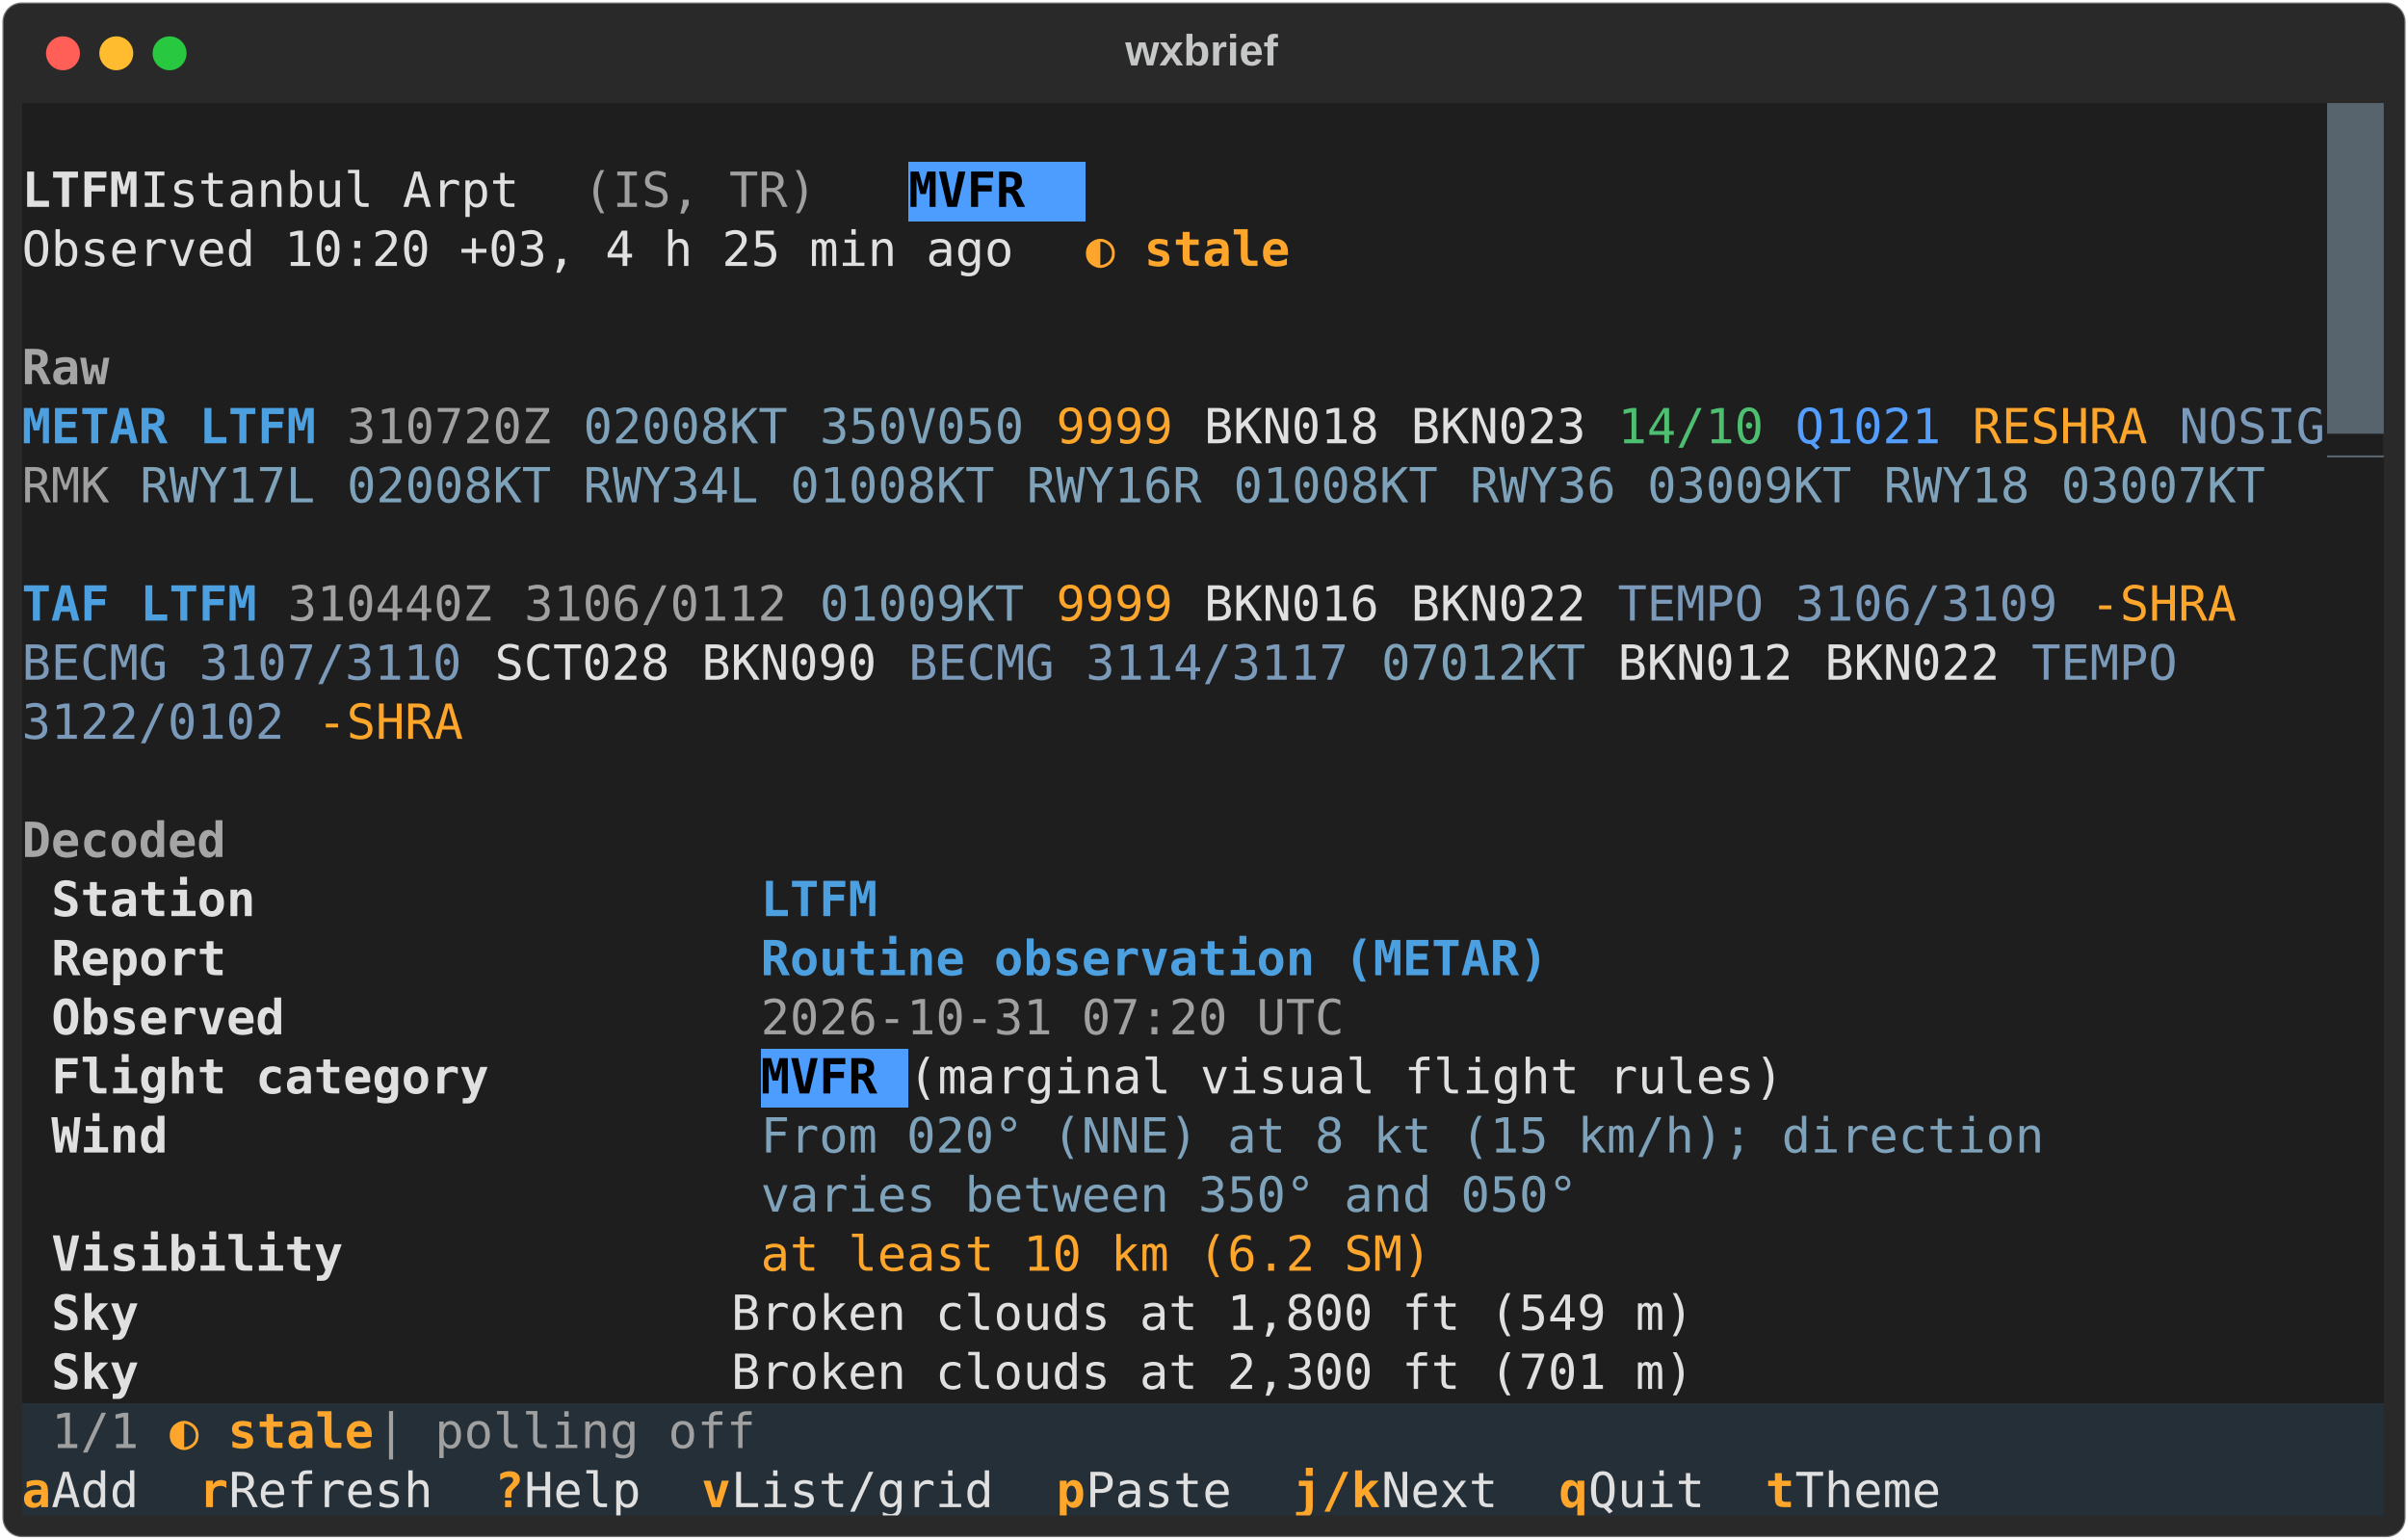
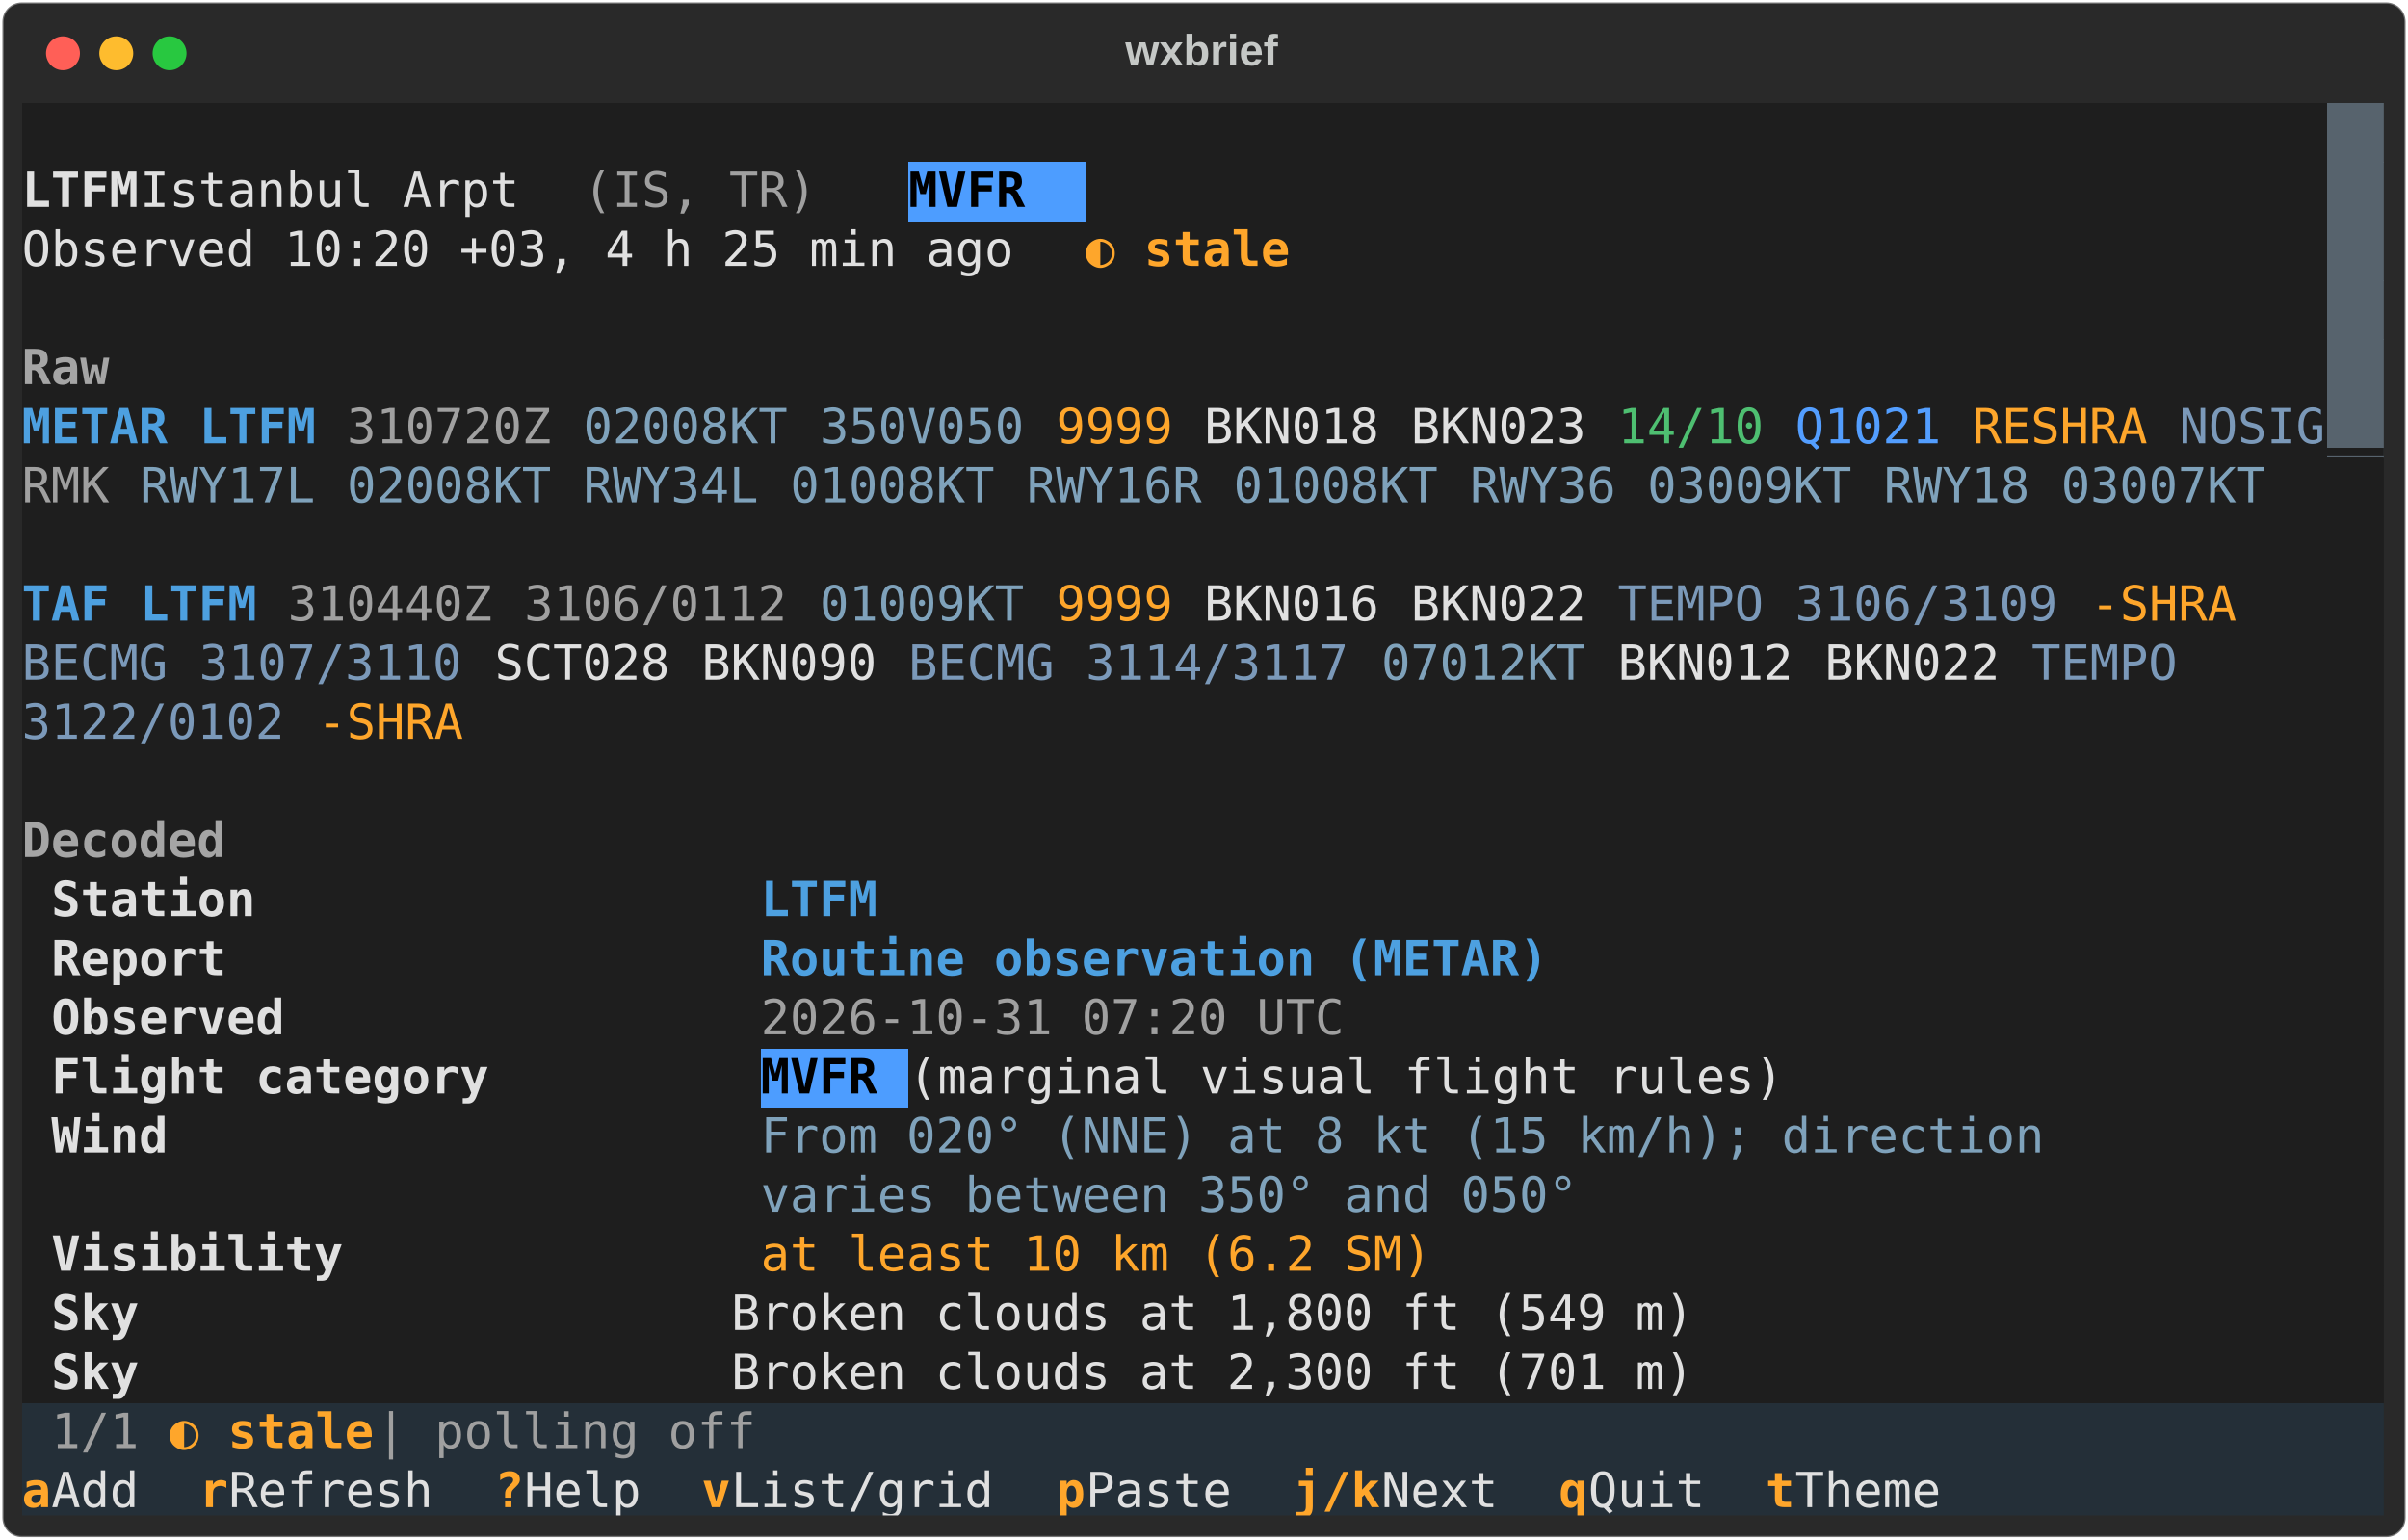
<svg xmlns="http://www.w3.org/2000/svg" class="rich-terminal" viewBox="0 0 994 635.6">
  <style>

    @font-face {
        font-family: "Fira Code";
        src: local("FiraCode-Regular"),
                url("https://cdnjs.cloudflare.com/ajax/libs/firacode/6.2.0/woff2/FiraCode-Regular.woff2") format("woff2"),
                url("https://cdnjs.cloudflare.com/ajax/libs/firacode/6.2.0/woff/FiraCode-Regular.woff") format("woff");
        font-style: normal;
        font-weight: 400;
    }
    @font-face {
        font-family: "Fira Code";
        src: local("FiraCode-Bold"),
                url("https://cdnjs.cloudflare.com/ajax/libs/firacode/6.2.0/woff2/FiraCode-Bold.woff2") format("woff2"),
                url("https://cdnjs.cloudflare.com/ajax/libs/firacode/6.2.0/woff/FiraCode-Bold.woff") format("woff");
        font-style: bold;
        font-weight: 700;
    }

    .terminal-matrix {
        font-family: Fira Code, monospace;
        font-size: 20px;
        line-height: 24.4px;
        font-variant-east-asian: full-width;
    }

    .terminal-title {
        font-size: 18px;
        font-weight: bold;
        font-family: arial;
    }

    .terminal-r1 { fill: #c5c8c6 }
.terminal-r2 { fill: #1e1e1e }
.terminal-r3 { fill: #e0e0e0;font-weight: bold }
.terminal-r4 { fill: #e0e0e0 }
.terminal-r5 { fill: #a0a0a0 }
.terminal-r6 { fill: #000000;font-weight: bold }
.terminal-r7 { fill: #fea62b;font-weight: bold }
.terminal-r8 { fill: #a5a5a5;font-weight: bold }
.terminal-r9 { fill: #4da0e0;font-weight: bold }
.terminal-r10 { fill: #7fa2bb }
.terminal-r11 { fill: #fea62b }
.terminal-r12 { fill: #4ebf71 }
.terminal-r13 { fill: #539eff }
.terminal-r14 { fill: #7b99b9 }
.terminal-r15 { fill: #ffa62b;font-weight: bold }
    </style>
  <defs>
    <clipPath id="terminal-clip-terminal">
      <rect x="0" y="0" width="975.0" height="584.6" />
    </clipPath>
    <clipPath id="terminal-line-0">
      <rect x="0" y="1.5" width="976" height="24.65" />
    </clipPath>
    <clipPath id="terminal-line-1">
      <rect x="0" y="25.9" width="976" height="24.65" />
    </clipPath>
    <clipPath id="terminal-line-2">
      <rect x="0" y="50.3" width="976" height="24.65" />
    </clipPath>
    <clipPath id="terminal-line-3">
      <rect x="0" y="74.7" width="976" height="24.65" />
    </clipPath>
    <clipPath id="terminal-line-4">
      <rect x="0" y="99.1" width="976" height="24.65" />
    </clipPath>
    <clipPath id="terminal-line-5">
      <rect x="0" y="123.5" width="976" height="24.65" />
    </clipPath>
    <clipPath id="terminal-line-6">
      <rect x="0" y="147.9" width="976" height="24.65" />
    </clipPath>
    <clipPath id="terminal-line-7">
      <rect x="0" y="172.3" width="976" height="24.65" />
    </clipPath>
    <clipPath id="terminal-line-8">
      <rect x="0" y="196.7" width="976" height="24.65" />
    </clipPath>
    <clipPath id="terminal-line-9">
      <rect x="0" y="221.1" width="976" height="24.65" />
    </clipPath>
    <clipPath id="terminal-line-10">
      <rect x="0" y="245.5" width="976" height="24.65" />
    </clipPath>
    <clipPath id="terminal-line-11">
      <rect x="0" y="269.9" width="976" height="24.65" />
    </clipPath>
    <clipPath id="terminal-line-12">
      <rect x="0" y="294.3" width="976" height="24.65" />
    </clipPath>
    <clipPath id="terminal-line-13">
      <rect x="0" y="318.7" width="976" height="24.65" />
    </clipPath>
    <clipPath id="terminal-line-14">
      <rect x="0" y="343.1" width="976" height="24.65" />
    </clipPath>
    <clipPath id="terminal-line-15">
      <rect x="0" y="367.5" width="976" height="24.65" />
    </clipPath>
    <clipPath id="terminal-line-16">
      <rect x="0" y="391.9" width="976" height="24.65" />
    </clipPath>
    <clipPath id="terminal-line-17">
      <rect x="0" y="416.3" width="976" height="24.65" />
    </clipPath>
    <clipPath id="terminal-line-18">
      <rect x="0" y="440.7" width="976" height="24.65" />
    </clipPath>
    <clipPath id="terminal-line-19">
      <rect x="0" y="465.1" width="976" height="24.65" />
    </clipPath>
    <clipPath id="terminal-line-20">
      <rect x="0" y="489.5" width="976" height="24.65" />
    </clipPath>
    <clipPath id="terminal-line-21">
      <rect x="0" y="513.9" width="976" height="24.65" />
    </clipPath>
    <clipPath id="terminal-line-22">
      <rect x="0" y="538.3" width="976" height="24.65" />
    </clipPath>
  </defs>
  <rect fill="#292929" stroke="rgba(255,255,255,0.35)" stroke-width="1" x="1" y="1" width="992" height="633.6" rx="8" />
  <text class="terminal-title" fill="#c5c8c6" text-anchor="middle" x="496" y="27">wxbrief</text>
  <g transform="translate(26,22)">
    <circle cx="0" cy="0" r="7" fill="#ff5f57" />
    <circle cx="22" cy="0" r="7" fill="#febc2e" />
    <circle cx="44" cy="0" r="7" fill="#28c840" />
  </g>
  <g transform="translate(9, 41)" clip-path="url(#terminal-clip-terminal)">
    <rect fill="#1e1e1e" x="0" y="1.5" width="951.6" height="24.65" shape-rendering="crispEdges" />
    <rect fill="#57636d" x="951.6" y="1.5" width="24.4" height="24.65" shape-rendering="crispEdges" />
    <rect fill="#1e1e1e" x="0" y="25.9" width="48.8" height="24.65" shape-rendering="crispEdges" />
    <rect fill="#1e1e1e" x="48.8" y="25.9" width="183" height="24.65" shape-rendering="crispEdges" />
    <rect fill="#1e1e1e" x="231.8" y="25.9" width="109.8" height="24.65" shape-rendering="crispEdges" />
    <rect fill="#1e1e1e" x="341.6" y="25.9" width="24.4" height="24.65" shape-rendering="crispEdges" />
    <rect fill="#4d9dff" x="366" y="25.9" width="73.2" height="24.65" shape-rendering="crispEdges" />
    <rect fill="#1e1e1e" x="439.2" y="25.9" width="512.4" height="24.65" shape-rendering="crispEdges" />
    <rect fill="#57636d" x="951.6" y="25.9" width="24.4" height="24.65" shape-rendering="crispEdges" />
    <rect fill="#1e1e1e" x="0" y="50.3" width="439.2" height="24.65" shape-rendering="crispEdges" />
    <rect fill="#1e1e1e" x="439.2" y="50.3" width="85.4" height="24.65" shape-rendering="crispEdges" />
    <rect fill="#1e1e1e" x="524.6" y="50.3" width="427" height="24.65" shape-rendering="crispEdges" />
    <rect fill="#57636d" x="951.6" y="50.3" width="24.4" height="24.65" shape-rendering="crispEdges" />
    <rect fill="#1e1e1e" x="0" y="74.7" width="951.6" height="24.65" shape-rendering="crispEdges" />
    <rect fill="#57636d" x="951.6" y="74.7" width="24.4" height="24.65" shape-rendering="crispEdges" />
    <rect fill="#1e1e1e" x="0" y="99.1" width="36.6" height="24.65" shape-rendering="crispEdges" />
    <rect fill="#1e1e1e" x="36.6" y="99.1" width="915" height="24.65" shape-rendering="crispEdges" />
    <rect fill="#57636d" x="951.6" y="99.1" width="24.4" height="24.65" shape-rendering="crispEdges" />
    <rect fill="#1e1e1e" x="0" y="123.5" width="61" height="24.65" shape-rendering="crispEdges" />
    <rect fill="#1e1e1e" x="61" y="123.5" width="12.2" height="24.65" shape-rendering="crispEdges" />
    <rect fill="#1e1e1e" x="73.2" y="123.5" width="48.8" height="24.65" shape-rendering="crispEdges" />
    <rect fill="#1e1e1e" x="122" y="123.5" width="12.2" height="24.65" shape-rendering="crispEdges" />
    <rect fill="#1e1e1e" x="134.2" y="123.5" width="85.4" height="24.65" shape-rendering="crispEdges" />
    <rect fill="#1e1e1e" x="219.6" y="123.5" width="12.2" height="24.65" shape-rendering="crispEdges" />
    <rect fill="#1e1e1e" x="231.8" y="123.5" width="85.4" height="24.65" shape-rendering="crispEdges" />
    <rect fill="#1e1e1e" x="317.2" y="123.5" width="12.2" height="24.65" shape-rendering="crispEdges" />
    <rect fill="#1e1e1e" x="329.4" y="123.5" width="85.4" height="24.65" shape-rendering="crispEdges" />
    <rect fill="#1e1e1e" x="414.8" y="123.5" width="12.2" height="24.65" shape-rendering="crispEdges" />
    <rect fill="#1e1e1e" x="427" y="123.5" width="48.8" height="24.65" shape-rendering="crispEdges" />
    <rect fill="#1e1e1e" x="475.8" y="123.5" width="12.2" height="24.65" shape-rendering="crispEdges" />
    <rect fill="#1e1e1e" x="488" y="123.5" width="73.2" height="24.65" shape-rendering="crispEdges" />
    <rect fill="#1e1e1e" x="561.2" y="123.5" width="12.2" height="24.65" shape-rendering="crispEdges" />
    <rect fill="#1e1e1e" x="573.4" y="123.5" width="73.2" height="24.65" shape-rendering="crispEdges" />
    <rect fill="#1e1e1e" x="646.6" y="123.5" width="12.2" height="24.65" shape-rendering="crispEdges" />
    <rect fill="#1e1e1e" x="658.8" y="123.5" width="61" height="24.65" shape-rendering="crispEdges" />
    <rect fill="#1e1e1e" x="719.8" y="123.5" width="12.2" height="24.65" shape-rendering="crispEdges" />
    <rect fill="#1e1e1e" x="732" y="123.5" width="61" height="24.65" shape-rendering="crispEdges" />
    <rect fill="#1e1e1e" x="793" y="123.5" width="12.2" height="24.65" shape-rendering="crispEdges" />
    <rect fill="#1e1e1e" x="805.2" y="123.5" width="73.2" height="24.65" shape-rendering="crispEdges" />
    <rect fill="#1e1e1e" x="878.4" y="123.5" width="12.2" height="24.65" shape-rendering="crispEdges" />
    <rect fill="#1e1e1e" x="890.6" y="123.5" width="61" height="24.65" shape-rendering="crispEdges" />
    <rect fill="#57636d" x="951.6" y="123.5" width="24.4" height="24.65" shape-rendering="crispEdges" />
    <rect fill="#1e1e1e" x="0" y="147.9" width="36.6" height="24.65" shape-rendering="crispEdges" />
    <rect fill="#1e1e1e" x="36.6" y="147.9" width="12.2" height="24.65" shape-rendering="crispEdges" />
    <rect fill="#1e1e1e" x="48.8" y="147.9" width="73.2" height="24.65" shape-rendering="crispEdges" />
    <rect fill="#1e1e1e" x="122" y="147.9" width="12.2" height="24.65" shape-rendering="crispEdges" />
    <rect fill="#1e1e1e" x="134.2" y="147.9" width="85.4" height="24.65" shape-rendering="crispEdges" />
    <rect fill="#1e1e1e" x="219.6" y="147.9" width="12.2" height="24.65" shape-rendering="crispEdges" />
    <rect fill="#1e1e1e" x="231.8" y="147.9" width="73.2" height="24.65" shape-rendering="crispEdges" />
    <rect fill="#1e1e1e" x="305" y="147.9" width="12.2" height="24.65" shape-rendering="crispEdges" />
    <rect fill="#1e1e1e" x="317.2" y="147.9" width="85.4" height="24.65" shape-rendering="crispEdges" />
    <rect fill="#1e1e1e" x="402.6" y="147.9" width="12.2" height="24.65" shape-rendering="crispEdges" />
    <rect fill="#1e1e1e" x="414.8" y="147.9" width="73.2" height="24.65" shape-rendering="crispEdges" />
    <rect fill="#1e1e1e" x="488" y="147.9" width="12.2" height="24.65" shape-rendering="crispEdges" />
    <rect fill="#1e1e1e" x="500.2" y="147.9" width="85.4" height="24.65" shape-rendering="crispEdges" />
    <rect fill="#1e1e1e" x="585.6" y="147.9" width="12.2" height="24.65" shape-rendering="crispEdges" />
    <rect fill="#1e1e1e" x="597.8" y="147.9" width="61" height="24.65" shape-rendering="crispEdges" />
    <rect fill="#1e1e1e" x="658.8" y="147.9" width="12.2" height="24.65" shape-rendering="crispEdges" />
    <rect fill="#1e1e1e" x="671" y="147.9" width="85.4" height="24.65" shape-rendering="crispEdges" />
    <rect fill="#1e1e1e" x="756.4" y="147.9" width="12.2" height="24.65" shape-rendering="crispEdges" />
    <rect fill="#1e1e1e" x="768.6" y="147.9" width="61" height="24.65" shape-rendering="crispEdges" />
    <rect fill="#1e1e1e" x="829.6" y="147.9" width="12.2" height="24.65" shape-rendering="crispEdges" />
    <rect fill="#1e1e1e" x="841.8" y="147.9" width="85.4" height="24.65" shape-rendering="crispEdges" />
    <rect fill="#1e1e1e" x="927.2" y="147.9" width="24.4" height="24.65" shape-rendering="crispEdges" />
    <rect fill="#1e1e1e" x="951.6" y="147.9" width="24.4" height="24.65" shape-rendering="crispEdges" />
    <rect fill="#1e1e1e" x="0" y="172.3" width="0" height="24.65" shape-rendering="crispEdges" />
    <rect fill="#1e1e1e" x="0" y="172.3" width="951.6" height="24.65" shape-rendering="crispEdges" />
    <rect fill="#1e1e1e" x="951.6" y="172.3" width="24.4" height="24.65" shape-rendering="crispEdges" />
    <rect fill="#1e1e1e" x="0" y="196.7" width="36.6" height="24.65" shape-rendering="crispEdges" />
    <rect fill="#1e1e1e" x="36.6" y="196.7" width="12.2" height="24.65" shape-rendering="crispEdges" />
    <rect fill="#1e1e1e" x="48.8" y="196.7" width="48.8" height="24.65" shape-rendering="crispEdges" />
    <rect fill="#1e1e1e" x="97.6" y="196.7" width="12.2" height="24.65" shape-rendering="crispEdges" />
    <rect fill="#1e1e1e" x="109.8" y="196.7" width="85.4" height="24.65" shape-rendering="crispEdges" />
    <rect fill="#1e1e1e" x="195.2" y="196.7" width="12.2" height="24.65" shape-rendering="crispEdges" />
    <rect fill="#1e1e1e" x="207.4" y="196.7" width="109.8" height="24.65" shape-rendering="crispEdges" />
    <rect fill="#1e1e1e" x="317.2" y="196.7" width="12.2" height="24.65" shape-rendering="crispEdges" />
    <rect fill="#1e1e1e" x="329.4" y="196.7" width="85.4" height="24.65" shape-rendering="crispEdges" />
    <rect fill="#1e1e1e" x="414.8" y="196.7" width="12.2" height="24.65" shape-rendering="crispEdges" />
    <rect fill="#1e1e1e" x="427" y="196.7" width="48.8" height="24.65" shape-rendering="crispEdges" />
    <rect fill="#1e1e1e" x="475.8" y="196.7" width="12.2" height="24.65" shape-rendering="crispEdges" />
    <rect fill="#1e1e1e" x="488" y="196.7" width="73.2" height="24.65" shape-rendering="crispEdges" />
    <rect fill="#1e1e1e" x="561.2" y="196.7" width="12.2" height="24.65" shape-rendering="crispEdges" />
    <rect fill="#1e1e1e" x="573.4" y="196.7" width="73.2" height="24.65" shape-rendering="crispEdges" />
    <rect fill="#1e1e1e" x="646.6" y="196.7" width="12.2" height="24.65" shape-rendering="crispEdges" />
    <rect fill="#1e1e1e" x="658.8" y="196.7" width="61" height="24.65" shape-rendering="crispEdges" />
    <rect fill="#1e1e1e" x="719.8" y="196.7" width="12.2" height="24.65" shape-rendering="crispEdges" />
    <rect fill="#1e1e1e" x="732" y="196.7" width="109.8" height="24.65" shape-rendering="crispEdges" />
    <rect fill="#1e1e1e" x="841.8" y="196.7" width="12.2" height="24.65" shape-rendering="crispEdges" />
    <rect fill="#1e1e1e" x="854" y="196.7" width="61" height="24.65" shape-rendering="crispEdges" />
    <rect fill="#1e1e1e" x="915" y="196.7" width="36.6" height="24.65" shape-rendering="crispEdges" />
    <rect fill="#1e1e1e" x="951.6" y="196.7" width="24.4" height="24.65" shape-rendering="crispEdges" />
    <rect fill="#1e1e1e" x="0" y="221.1" width="61" height="24.65" shape-rendering="crispEdges" />
    <rect fill="#1e1e1e" x="61" y="221.1" width="12.2" height="24.65" shape-rendering="crispEdges" />
    <rect fill="#1e1e1e" x="73.2" y="221.1" width="109.8" height="24.65" shape-rendering="crispEdges" />
    <rect fill="#1e1e1e" x="183" y="221.1" width="12.2" height="24.65" shape-rendering="crispEdges" />
    <rect fill="#1e1e1e" x="195.2" y="221.1" width="73.2" height="24.65" shape-rendering="crispEdges" />
    <rect fill="#1e1e1e" x="268.4" y="221.1" width="12.2" height="24.65" shape-rendering="crispEdges" />
    <rect fill="#1e1e1e" x="280.6" y="221.1" width="73.2" height="24.65" shape-rendering="crispEdges" />
    <rect fill="#1e1e1e" x="353.8" y="221.1" width="12.2" height="24.65" shape-rendering="crispEdges" />
    <rect fill="#1e1e1e" x="366" y="221.1" width="61" height="24.65" shape-rendering="crispEdges" />
    <rect fill="#1e1e1e" x="427" y="221.1" width="12.2" height="24.65" shape-rendering="crispEdges" />
    <rect fill="#1e1e1e" x="439.2" y="221.1" width="109.8" height="24.65" shape-rendering="crispEdges" />
    <rect fill="#1e1e1e" x="549" y="221.1" width="12.2" height="24.65" shape-rendering="crispEdges" />
    <rect fill="#1e1e1e" x="561.2" y="221.1" width="85.4" height="24.65" shape-rendering="crispEdges" />
    <rect fill="#1e1e1e" x="646.6" y="221.1" width="12.2" height="24.65" shape-rendering="crispEdges" />
    <rect fill="#1e1e1e" x="658.8" y="221.1" width="73.2" height="24.65" shape-rendering="crispEdges" />
    <rect fill="#1e1e1e" x="732" y="221.1" width="12.2" height="24.65" shape-rendering="crispEdges" />
    <rect fill="#1e1e1e" x="744.2" y="221.1" width="73.2" height="24.65" shape-rendering="crispEdges" />
    <rect fill="#1e1e1e" x="817.4" y="221.1" width="12.2" height="24.65" shape-rendering="crispEdges" />
    <rect fill="#1e1e1e" x="829.6" y="221.1" width="61" height="24.65" shape-rendering="crispEdges" />
    <rect fill="#1e1e1e" x="890.6" y="221.1" width="61" height="24.65" shape-rendering="crispEdges" />
    <rect fill="#1e1e1e" x="951.6" y="221.1" width="24.4" height="24.65" shape-rendering="crispEdges" />
    <rect fill="#1e1e1e" x="0" y="245.5" width="109.8" height="24.65" shape-rendering="crispEdges" />
    <rect fill="#1e1e1e" x="109.8" y="245.5" width="12.2" height="24.65" shape-rendering="crispEdges" />
    <rect fill="#1e1e1e" x="122" y="245.5" width="61" height="24.65" shape-rendering="crispEdges" />
    <rect fill="#1e1e1e" x="183" y="245.5" width="768.6" height="24.65" shape-rendering="crispEdges" />
    <rect fill="#1e1e1e" x="951.6" y="245.5" width="24.4" height="24.65" shape-rendering="crispEdges" />
    <rect fill="#1e1e1e" x="0" y="269.9" width="951.6" height="24.65" shape-rendering="crispEdges" />
    <rect fill="#1e1e1e" x="951.6" y="269.9" width="24.4" height="24.65" shape-rendering="crispEdges" />
    <rect fill="#1e1e1e" x="0" y="294.3" width="85.4" height="24.65" shape-rendering="crispEdges" />
    <rect fill="#1e1e1e" x="85.4" y="294.3" width="866.2" height="24.65" shape-rendering="crispEdges" />
    <rect fill="#1e1e1e" x="951.6" y="294.3" width="24.4" height="24.65" shape-rendering="crispEdges" />
    <rect fill="#1e1e1e" x="0" y="318.7" width="12.2" height="24.65" shape-rendering="crispEdges" />
    <rect fill="#1e1e1e" x="12.2" y="318.7" width="85.4" height="24.65" shape-rendering="crispEdges" />
    <rect fill="#1e1e1e" x="97.6" y="318.7" width="195.2" height="24.65" shape-rendering="crispEdges" />
    <rect fill="#1e1e1e" x="292.8" y="318.7" width="12.2" height="24.65" shape-rendering="crispEdges" />
    <rect fill="#1e1e1e" x="305" y="318.7" width="48.8" height="24.65" shape-rendering="crispEdges" />
    <rect fill="#1e1e1e" x="353.8" y="318.7" width="573.4" height="24.65" shape-rendering="crispEdges" />
    <rect fill="#1e1e1e" x="927.2" y="318.7" width="24.4" height="24.65" shape-rendering="crispEdges" />
    <rect fill="#1e1e1e" x="951.6" y="318.7" width="24.4" height="24.65" shape-rendering="crispEdges" />
    <rect fill="#1e1e1e" x="0" y="343.1" width="12.2" height="24.65" shape-rendering="crispEdges" />
    <rect fill="#1e1e1e" x="12.2" y="343.1" width="73.2" height="24.65" shape-rendering="crispEdges" />
    <rect fill="#1e1e1e" x="85.4" y="343.1" width="207.4" height="24.65" shape-rendering="crispEdges" />
    <rect fill="#1e1e1e" x="292.8" y="343.1" width="12.2" height="24.65" shape-rendering="crispEdges" />
    <rect fill="#1e1e1e" x="305" y="343.1" width="329.4" height="24.65" shape-rendering="crispEdges" />
    <rect fill="#1e1e1e" x="634.4" y="343.1" width="292.8" height="24.65" shape-rendering="crispEdges" />
    <rect fill="#1e1e1e" x="927.2" y="343.1" width="24.4" height="24.65" shape-rendering="crispEdges" />
    <rect fill="#1e1e1e" x="951.6" y="343.1" width="24.4" height="24.65" shape-rendering="crispEdges" />
    <rect fill="#1e1e1e" x="0" y="367.5" width="12.2" height="24.65" shape-rendering="crispEdges" />
    <rect fill="#1e1e1e" x="12.2" y="367.5" width="97.6" height="24.65" shape-rendering="crispEdges" />
    <rect fill="#1e1e1e" x="109.8" y="367.5" width="183" height="24.65" shape-rendering="crispEdges" />
    <rect fill="#1e1e1e" x="292.8" y="367.5" width="12.2" height="24.65" shape-rendering="crispEdges" />
    <rect fill="#1e1e1e" x="305" y="367.5" width="244" height="24.65" shape-rendering="crispEdges" />
    <rect fill="#1e1e1e" x="549" y="367.5" width="378.2" height="24.65" shape-rendering="crispEdges" />
    <rect fill="#1e1e1e" x="927.2" y="367.5" width="24.4" height="24.65" shape-rendering="crispEdges" />
    <rect fill="#1e1e1e" x="951.6" y="367.5" width="24.4" height="24.65" shape-rendering="crispEdges" />
    <rect fill="#1e1e1e" x="0" y="391.9" width="12.2" height="24.65" shape-rendering="crispEdges" />
    <rect fill="#1e1e1e" x="12.2" y="391.9" width="183" height="24.65" shape-rendering="crispEdges" />
    <rect fill="#1e1e1e" x="195.2" y="391.9" width="97.6" height="24.65" shape-rendering="crispEdges" />
    <rect fill="#1e1e1e" x="292.8" y="391.9" width="12.2" height="24.65" shape-rendering="crispEdges" />
    <rect fill="#4d9dff" x="305" y="391.9" width="61" height="24.65" shape-rendering="crispEdges" />
    <rect fill="#1e1e1e" x="366" y="391.9" width="561.2" height="24.65" shape-rendering="crispEdges" />
    <rect fill="#1e1e1e" x="927.2" y="391.9" width="24.4" height="24.65" shape-rendering="crispEdges" />
    <rect fill="#1e1e1e" x="951.6" y="391.9" width="24.4" height="24.65" shape-rendering="crispEdges" />
    <rect fill="#1e1e1e" x="0" y="416.3" width="12.2" height="24.65" shape-rendering="crispEdges" />
    <rect fill="#1e1e1e" x="12.2" y="416.3" width="48.8" height="24.65" shape-rendering="crispEdges" />
    <rect fill="#1e1e1e" x="61" y="416.3" width="231.8" height="24.65" shape-rendering="crispEdges" />
    <rect fill="#1e1e1e" x="292.8" y="416.3" width="12.2" height="24.65" shape-rendering="crispEdges" />
    <rect fill="#1e1e1e" x="305" y="416.3" width="536.8" height="24.65" shape-rendering="crispEdges" />
    <rect fill="#1e1e1e" x="841.8" y="416.3" width="85.4" height="24.65" shape-rendering="crispEdges" />
    <rect fill="#1e1e1e" x="927.2" y="416.3" width="24.4" height="24.65" shape-rendering="crispEdges" />
    <rect fill="#1e1e1e" x="951.6" y="416.3" width="24.4" height="24.65" shape-rendering="crispEdges" />
    <rect fill="#1e1e1e" x="0" y="440.7" width="292.8" height="24.65" shape-rendering="crispEdges" />
    <rect fill="#1e1e1e" x="292.8" y="440.7" width="12.2" height="24.65" shape-rendering="crispEdges" />
    <rect fill="#1e1e1e" x="305" y="440.7" width="341.6" height="24.65" shape-rendering="crispEdges" />
    <rect fill="#1e1e1e" x="646.6" y="440.7" width="280.6" height="24.65" shape-rendering="crispEdges" />
    <rect fill="#1e1e1e" x="927.2" y="440.7" width="24.4" height="24.65" shape-rendering="crispEdges" />
    <rect fill="#1e1e1e" x="951.6" y="440.7" width="24.4" height="24.65" shape-rendering="crispEdges" />
    <rect fill="#1e1e1e" x="0" y="465.1" width="12.2" height="24.65" shape-rendering="crispEdges" />
    <rect fill="#1e1e1e" x="12.2" y="465.1" width="122" height="24.65" shape-rendering="crispEdges" />
    <rect fill="#1e1e1e" x="134.2" y="465.1" width="158.6" height="24.65" shape-rendering="crispEdges" />
    <rect fill="#1e1e1e" x="292.8" y="465.1" width="12.2" height="24.65" shape-rendering="crispEdges" />
    <rect fill="#1e1e1e" x="305" y="465.1" width="280.6" height="24.65" shape-rendering="crispEdges" />
    <rect fill="#1e1e1e" x="585.6" y="465.1" width="341.6" height="24.65" shape-rendering="crispEdges" />
    <rect fill="#1e1e1e" x="927.2" y="465.1" width="24.4" height="24.65" shape-rendering="crispEdges" />
    <rect fill="#1e1e1e" x="951.6" y="465.1" width="24.4" height="24.65" shape-rendering="crispEdges" />
    <rect fill="#1e1e1e" x="0" y="489.5" width="12.2" height="24.65" shape-rendering="crispEdges" />
    <rect fill="#1e1e1e" x="12.2" y="489.5" width="36.6" height="24.65" shape-rendering="crispEdges" />
    <rect fill="#1e1e1e" x="48.8" y="489.5" width="244" height="24.65" shape-rendering="crispEdges" />
    <rect fill="#1e1e1e" x="292.8" y="489.5" width="634.4" height="24.65" shape-rendering="crispEdges" />
    <rect fill="#1e1e1e" x="927.2" y="489.5" width="24.4" height="24.65" shape-rendering="crispEdges" />
    <rect fill="#1e1e1e" x="951.6" y="489.5" width="24.4" height="24.65" shape-rendering="crispEdges" />
    <rect fill="#1e1e1e" x="0" y="513.9" width="12.2" height="24.65" shape-rendering="crispEdges" />
    <rect fill="#1e1e1e" x="12.2" y="513.9" width="36.6" height="24.65" shape-rendering="crispEdges" />
    <rect fill="#1e1e1e" x="48.8" y="513.9" width="244" height="24.65" shape-rendering="crispEdges" />
    <rect fill="#1e1e1e" x="292.8" y="513.9" width="634.4" height="24.65" shape-rendering="crispEdges" />
    <rect fill="#1e1e1e" x="927.2" y="513.9" width="24.4" height="24.65" shape-rendering="crispEdges" />
    <rect fill="#1e1e1e" x="951.6" y="513.9" width="24.4" height="24.65" shape-rendering="crispEdges" />
    <rect fill="#242f38" x="0" y="538.3" width="12.2" height="24.65" shape-rendering="crispEdges" />
    <rect fill="#242f38" x="12.2" y="538.3" width="48.8" height="24.65" shape-rendering="crispEdges" />
    <rect fill="#242f38" x="61" y="538.3" width="85.4" height="24.65" shape-rendering="crispEdges" />
    <rect fill="#242f38" x="146.4" y="538.3" width="170.8" height="24.65" shape-rendering="crispEdges" />
    <rect fill="#242f38" x="317.2" y="538.3" width="658.8" height="24.65" shape-rendering="crispEdges" />
    <rect fill="#242f38" x="0" y="562.7" width="12.2" height="24.65" shape-rendering="crispEdges" />
    <rect fill="#242f38" x="12.2" y="562.7" width="48.8" height="24.65" shape-rendering="crispEdges" />
    <rect fill="#242f38" x="61" y="562.7" width="12.2" height="24.65" shape-rendering="crispEdges" />
    <rect fill="#242f38" x="73.2" y="562.7" width="12.2" height="24.65" shape-rendering="crispEdges" />
    <rect fill="#242f38" x="85.4" y="562.7" width="97.6" height="24.65" shape-rendering="crispEdges" />
    <rect fill="#242f38" x="183" y="562.7" width="12.2" height="24.65" shape-rendering="crispEdges" />
    <rect fill="#242f38" x="195.2" y="562.7" width="12.2" height="24.65" shape-rendering="crispEdges" />
    <rect fill="#242f38" x="207.4" y="562.7" width="61" height="24.65" shape-rendering="crispEdges" />
    <rect fill="#242f38" x="268.4" y="562.7" width="12.2" height="24.65" shape-rendering="crispEdges" />
    <rect fill="#242f38" x="280.6" y="562.7" width="12.2" height="24.65" shape-rendering="crispEdges" />
    <rect fill="#242f38" x="292.8" y="562.7" width="122" height="24.65" shape-rendering="crispEdges" />
    <rect fill="#242f38" x="414.8" y="562.7" width="12.2" height="24.65" shape-rendering="crispEdges" />
    <rect fill="#242f38" x="427" y="562.7" width="12.2" height="24.65" shape-rendering="crispEdges" />
    <rect fill="#242f38" x="439.2" y="562.7" width="73.2" height="24.65" shape-rendering="crispEdges" />
    <rect fill="#242f38" x="512.4" y="562.7" width="12.2" height="24.65" shape-rendering="crispEdges" />
    <rect fill="#242f38" x="524.6" y="562.7" width="36.6" height="24.65" shape-rendering="crispEdges" />
    <rect fill="#242f38" x="561.2" y="562.7" width="61" height="24.65" shape-rendering="crispEdges" />
    <rect fill="#242f38" x="622.2" y="562.7" width="12.2" height="24.65" shape-rendering="crispEdges" />
    <rect fill="#242f38" x="634.4" y="562.7" width="12.2" height="24.65" shape-rendering="crispEdges" />
    <rect fill="#242f38" x="646.6" y="562.7" width="61" height="24.65" shape-rendering="crispEdges" />
    <rect fill="#242f38" x="707.6" y="562.7" width="12.2" height="24.65" shape-rendering="crispEdges" />
    <rect fill="#242f38" x="719.8" y="562.7" width="12.2" height="24.65" shape-rendering="crispEdges" />
    <rect fill="#242f38" x="732" y="562.7" width="73.2" height="24.65" shape-rendering="crispEdges" />
    <rect fill="#242f38" x="805.2" y="562.7" width="170.8" height="24.65" shape-rendering="crispEdges" />
    <g class="terminal-matrix">
      <text class="terminal-r1" x="976" y="20" textLength="12.2" clip-path="url(#terminal-line-0)">
</text>
      <text class="terminal-r3" x="0" y="44.4" textLength="48.8" clip-path="url(#terminal-line-1)">LTFM</text>
      <text class="terminal-r4" x="48.8" y="44.4" textLength="183" clip-path="url(#terminal-line-1)">  Istanbul Arpt</text>
      <text class="terminal-r5" x="231.8" y="44.4" textLength="109.8" clip-path="url(#terminal-line-1)"> (IS, TR)</text>
      <text class="terminal-r6" x="366" y="44.4" textLength="73.2" clip-path="url(#terminal-line-1)"> MVFR </text>
      <text class="terminal-r1" x="976" y="44.4" textLength="12.2" clip-path="url(#terminal-line-1)">
</text>
      <text class="terminal-r4" x="0" y="68.8" textLength="439.2" clip-path="url(#terminal-line-2)">Observed 10:20 +03, 4 h 25 min ago  </text>
      <text class="terminal-r7" x="439.2" y="68.8" textLength="85.4" clip-path="url(#terminal-line-2)">◐ stale</text>
      <text class="terminal-r1" x="976" y="68.8" textLength="12.2" clip-path="url(#terminal-line-2)">
</text>
      <text class="terminal-r1" x="976" y="93.2" textLength="12.2" clip-path="url(#terminal-line-3)">
</text>
      <text class="terminal-r8" x="0" y="117.6" textLength="36.6" clip-path="url(#terminal-line-4)">Raw</text>
      <text class="terminal-r1" x="976" y="117.6" textLength="12.2" clip-path="url(#terminal-line-4)">
</text>
      <text class="terminal-r9" x="0" y="142" textLength="61" clip-path="url(#terminal-line-5)">METAR</text>
      <text class="terminal-r9" x="73.2" y="142" textLength="48.8" clip-path="url(#terminal-line-5)">LTFM</text>
      <text class="terminal-r5" x="134.2" y="142" textLength="85.4" clip-path="url(#terminal-line-5)">310720Z</text>
      <text class="terminal-r10" x="231.8" y="142" textLength="85.4" clip-path="url(#terminal-line-5)">02008KT</text>
      <text class="terminal-r10" x="329.4" y="142" textLength="85.4" clip-path="url(#terminal-line-5)">350V050</text>
      <text class="terminal-r11" x="427" y="142" textLength="48.8" clip-path="url(#terminal-line-5)">9999</text>
      <text class="terminal-r4" x="488" y="142" textLength="73.2" clip-path="url(#terminal-line-5)">BKN018</text>
      <text class="terminal-r4" x="573.4" y="142" textLength="73.2" clip-path="url(#terminal-line-5)">BKN023</text>
      <text class="terminal-r12" x="658.8" y="142" textLength="61" clip-path="url(#terminal-line-5)">14/10</text>
      <text class="terminal-r13" x="732" y="142" textLength="61" clip-path="url(#terminal-line-5)">Q1021</text>
      <text class="terminal-r11" x="805.2" y="142" textLength="73.2" clip-path="url(#terminal-line-5)">RESHRA</text>
      <text class="terminal-r14" x="890.6" y="142" textLength="61" clip-path="url(#terminal-line-5)">NOSIG</text>
-       <text class="terminal-r2" x="951.6" y="142" textLength="24.4" clip-path="url(#terminal-line-5)">▃▃</text>
+       <text class="terminal-r2" x="951.6" y="142" textLength="24.4" clip-path="url(#terminal-line-5)">▁▁</text>
      <text class="terminal-r1" x="976" y="142" textLength="12.2" clip-path="url(#terminal-line-5)">
</text>
      <text class="terminal-r5" x="0" y="166.4" textLength="36.6" clip-path="url(#terminal-line-6)">RMK</text>
      <text class="terminal-r10" x="48.8" y="166.4" textLength="73.2" clip-path="url(#terminal-line-6)">RWY17L</text>
      <text class="terminal-r10" x="134.2" y="166.4" textLength="85.4" clip-path="url(#terminal-line-6)">02008KT</text>
      <text class="terminal-r10" x="231.8" y="166.4" textLength="73.2" clip-path="url(#terminal-line-6)">RWY34L</text>
      <text class="terminal-r10" x="317.2" y="166.4" textLength="85.4" clip-path="url(#terminal-line-6)">01008KT</text>
      <text class="terminal-r10" x="414.8" y="166.4" textLength="73.2" clip-path="url(#terminal-line-6)">RWY16R</text>
      <text class="terminal-r10" x="500.2" y="166.4" textLength="85.4" clip-path="url(#terminal-line-6)">01008KT</text>
      <text class="terminal-r10" x="597.8" y="166.4" textLength="61" clip-path="url(#terminal-line-6)">RWY36</text>
      <text class="terminal-r10" x="671" y="166.4" textLength="85.4" clip-path="url(#terminal-line-6)">03009KT</text>
      <text class="terminal-r10" x="768.6" y="166.4" textLength="61" clip-path="url(#terminal-line-6)">RWY18</text>
      <text class="terminal-r10" x="841.8" y="166.4" textLength="85.4" clip-path="url(#terminal-line-6)">03007KT</text>
      <text class="terminal-r1" x="976" y="166.4" textLength="12.2" clip-path="url(#terminal-line-6)">
</text>
      <text class="terminal-r1" x="976" y="190.8" textLength="12.2" clip-path="url(#terminal-line-7)">
</text>
      <text class="terminal-r9" x="0" y="215.2" textLength="36.6" clip-path="url(#terminal-line-8)">TAF</text>
      <text class="terminal-r9" x="48.8" y="215.2" textLength="48.8" clip-path="url(#terminal-line-8)">LTFM</text>
      <text class="terminal-r5" x="109.8" y="215.2" textLength="85.4" clip-path="url(#terminal-line-8)">310440Z</text>
      <text class="terminal-r5" x="207.4" y="215.2" textLength="109.8" clip-path="url(#terminal-line-8)">3106/0112</text>
      <text class="terminal-r10" x="329.4" y="215.2" textLength="85.4" clip-path="url(#terminal-line-8)">01009KT</text>
      <text class="terminal-r11" x="427" y="215.2" textLength="48.8" clip-path="url(#terminal-line-8)">9999</text>
      <text class="terminal-r4" x="488" y="215.2" textLength="73.2" clip-path="url(#terminal-line-8)">BKN016</text>
      <text class="terminal-r4" x="573.4" y="215.2" textLength="73.2" clip-path="url(#terminal-line-8)">BKN022</text>
      <text class="terminal-r14" x="658.8" y="215.2" textLength="61" clip-path="url(#terminal-line-8)">TEMPO</text>
      <text class="terminal-r14" x="732" y="215.2" textLength="109.8" clip-path="url(#terminal-line-8)">3106/3109</text>
      <text class="terminal-r11" x="854" y="215.2" textLength="61" clip-path="url(#terminal-line-8)">-SHRA</text>
      <text class="terminal-r1" x="976" y="215.2" textLength="12.2" clip-path="url(#terminal-line-8)">
</text>
      <text class="terminal-r14" x="0" y="239.6" textLength="61" clip-path="url(#terminal-line-9)">BECMG</text>
      <text class="terminal-r14" x="73.2" y="239.6" textLength="109.8" clip-path="url(#terminal-line-9)">3107/3110</text>
      <text class="terminal-r4" x="195.2" y="239.6" textLength="73.2" clip-path="url(#terminal-line-9)">SCT028</text>
      <text class="terminal-r4" x="280.6" y="239.6" textLength="73.2" clip-path="url(#terminal-line-9)">BKN090</text>
      <text class="terminal-r14" x="366" y="239.6" textLength="61" clip-path="url(#terminal-line-9)">BECMG</text>
      <text class="terminal-r14" x="439.2" y="239.6" textLength="109.8" clip-path="url(#terminal-line-9)">3114/3117</text>
      <text class="terminal-r10" x="561.2" y="239.6" textLength="85.4" clip-path="url(#terminal-line-9)">07012KT</text>
      <text class="terminal-r4" x="658.8" y="239.6" textLength="73.2" clip-path="url(#terminal-line-9)">BKN012</text>
      <text class="terminal-r4" x="744.2" y="239.6" textLength="73.2" clip-path="url(#terminal-line-9)">BKN022</text>
      <text class="terminal-r14" x="829.6" y="239.6" textLength="61" clip-path="url(#terminal-line-9)">TEMPO</text>
      <text class="terminal-r1" x="976" y="239.6" textLength="12.2" clip-path="url(#terminal-line-9)">
</text>
      <text class="terminal-r14" x="0" y="264" textLength="109.8" clip-path="url(#terminal-line-10)">3122/0102</text>
      <text class="terminal-r11" x="122" y="264" textLength="61" clip-path="url(#terminal-line-10)">-SHRA</text>
      <text class="terminal-r1" x="976" y="264" textLength="12.2" clip-path="url(#terminal-line-10)">
</text>
      <text class="terminal-r1" x="976" y="288.4" textLength="12.2" clip-path="url(#terminal-line-11)">
</text>
      <text class="terminal-r8" x="0" y="312.8" textLength="85.4" clip-path="url(#terminal-line-12)">Decoded</text>
      <text class="terminal-r1" x="976" y="312.8" textLength="12.2" clip-path="url(#terminal-line-12)">
</text>
      <text class="terminal-r3" x="12.2" y="337.2" textLength="85.4" clip-path="url(#terminal-line-13)">Station</text>
      <text class="terminal-r9" x="305" y="337.2" textLength="48.8" clip-path="url(#terminal-line-13)">LTFM</text>
      <text class="terminal-r1" x="976" y="337.2" textLength="12.2" clip-path="url(#terminal-line-13)">
</text>
      <text class="terminal-r3" x="12.2" y="361.6" textLength="73.2" clip-path="url(#terminal-line-14)">Report</text>
      <text class="terminal-r9" x="305" y="361.6" textLength="329.4" clip-path="url(#terminal-line-14)">Routine observation (METAR)</text>
      <text class="terminal-r1" x="976" y="361.6" textLength="12.2" clip-path="url(#terminal-line-14)">
</text>
      <text class="terminal-r3" x="12.2" y="386" textLength="97.6" clip-path="url(#terminal-line-15)">Observed</text>
      <text class="terminal-r5" x="305" y="386" textLength="244" clip-path="url(#terminal-line-15)">2026-10-31 07:20 UTC</text>
      <text class="terminal-r1" x="976" y="386" textLength="12.2" clip-path="url(#terminal-line-15)">
</text>
      <text class="terminal-r3" x="12.2" y="410.4" textLength="183" clip-path="url(#terminal-line-16)">Flight category</text>
      <text class="terminal-r6" x="305" y="410.4" textLength="61" clip-path="url(#terminal-line-16)">MVFR </text>
      <text class="terminal-r4" x="366" y="410.4" textLength="561.2" clip-path="url(#terminal-line-16)"> (marginal visual flight rules)               </text>
      <text class="terminal-r1" x="976" y="410.4" textLength="12.2" clip-path="url(#terminal-line-16)">
</text>
      <text class="terminal-r3" x="12.2" y="434.8" textLength="48.8" clip-path="url(#terminal-line-17)">Wind</text>
      <text class="terminal-r10" x="305" y="434.8" textLength="536.8" clip-path="url(#terminal-line-17)">From 020° (NNE) at 8 kt (15 km/h); direction</text>
      <text class="terminal-r1" x="976" y="434.8" textLength="12.2" clip-path="url(#terminal-line-17)">
</text>
      <text class="terminal-r10" x="305" y="459.2" textLength="341.6" clip-path="url(#terminal-line-18)">varies between 350° and 050°</text>
      <text class="terminal-r1" x="976" y="459.2" textLength="12.2" clip-path="url(#terminal-line-18)">
</text>
      <text class="terminal-r3" x="12.2" y="483.6" textLength="122" clip-path="url(#terminal-line-19)">Visibility</text>
      <text class="terminal-r11" x="305" y="483.6" textLength="280.6" clip-path="url(#terminal-line-19)">at least 10 km (6.2 SM)</text>
      <text class="terminal-r1" x="976" y="483.6" textLength="12.2" clip-path="url(#terminal-line-19)">
</text>
      <text class="terminal-r3" x="12.2" y="508" textLength="36.6" clip-path="url(#terminal-line-20)">Sky</text>
      <text class="terminal-r4" x="292.8" y="508" textLength="634.4" clip-path="url(#terminal-line-20)"> Broken clouds at 1,800 ft (549 m)                  </text>
      <text class="terminal-r1" x="976" y="508" textLength="12.2" clip-path="url(#terminal-line-20)">
</text>
      <text class="terminal-r3" x="12.2" y="532.4" textLength="36.6" clip-path="url(#terminal-line-21)">Sky</text>
      <text class="terminal-r4" x="292.8" y="532.4" textLength="634.4" clip-path="url(#terminal-line-21)"> Broken clouds at 2,300 ft (701 m)                  </text>
      <text class="terminal-r1" x="976" y="532.4" textLength="12.2" clip-path="url(#terminal-line-21)">
</text>
      <text class="terminal-r5" x="12.2" y="556.8" textLength="48.8" clip-path="url(#terminal-line-22)">1/1 </text>
      <text class="terminal-r7" x="61" y="556.8" textLength="85.4" clip-path="url(#terminal-line-22)">◐ stale</text>
      <text class="terminal-r5" x="146.4" y="556.8" textLength="170.8" clip-path="url(#terminal-line-22)"> | polling off</text>
      <text class="terminal-r1" x="976" y="556.8" textLength="12.2" clip-path="url(#terminal-line-22)">
</text>
      <text class="terminal-r15" x="0" y="581.2" textLength="12.2" clip-path="url(#terminal-line-23)">a</text>
      <text class="terminal-r4" x="12.2" y="581.2" textLength="48.8" clip-path="url(#terminal-line-23)"> Add</text>
      <text class="terminal-r15" x="73.2" y="581.2" textLength="12.2" clip-path="url(#terminal-line-23)">r</text>
      <text class="terminal-r4" x="85.4" y="581.2" textLength="97.6" clip-path="url(#terminal-line-23)"> Refresh</text>
      <text class="terminal-r15" x="195.2" y="581.2" textLength="12.2" clip-path="url(#terminal-line-23)">?</text>
      <text class="terminal-r4" x="207.4" y="581.2" textLength="61" clip-path="url(#terminal-line-23)"> Help</text>
      <text class="terminal-r15" x="280.6" y="581.2" textLength="12.2" clip-path="url(#terminal-line-23)">v</text>
      <text class="terminal-r4" x="292.8" y="581.2" textLength="122" clip-path="url(#terminal-line-23)"> List/grid</text>
      <text class="terminal-r15" x="427" y="581.2" textLength="12.2" clip-path="url(#terminal-line-23)">p</text>
      <text class="terminal-r4" x="439.2" y="581.2" textLength="73.2" clip-path="url(#terminal-line-23)"> Paste</text>
      <text class="terminal-r15" x="524.6" y="581.2" textLength="36.6" clip-path="url(#terminal-line-23)">j/k</text>
      <text class="terminal-r4" x="561.2" y="581.2" textLength="61" clip-path="url(#terminal-line-23)"> Next</text>
      <text class="terminal-r15" x="634.4" y="581.2" textLength="12.2" clip-path="url(#terminal-line-23)">q</text>
      <text class="terminal-r4" x="646.6" y="581.2" textLength="61" clip-path="url(#terminal-line-23)"> Quit</text>
      <text class="terminal-r15" x="719.8" y="581.2" textLength="12.2" clip-path="url(#terminal-line-23)">t</text>
      <text class="terminal-r4" x="732" y="581.2" textLength="73.2" clip-path="url(#terminal-line-23)"> Theme</text>
    </g>
  </g>
</svg>
